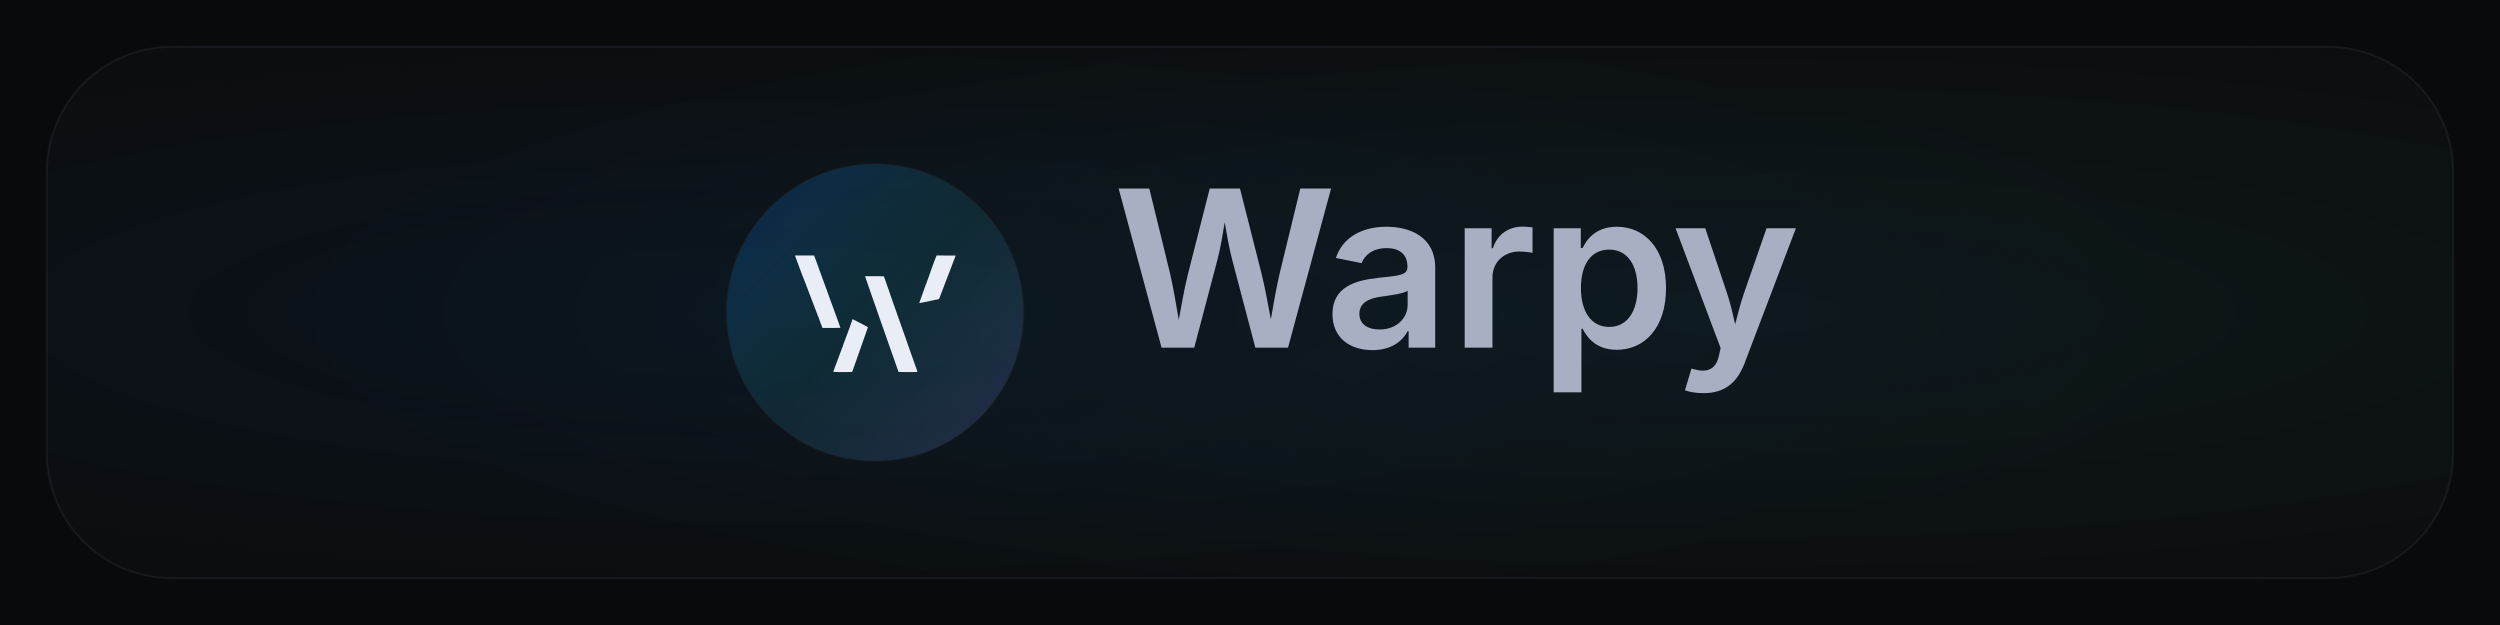
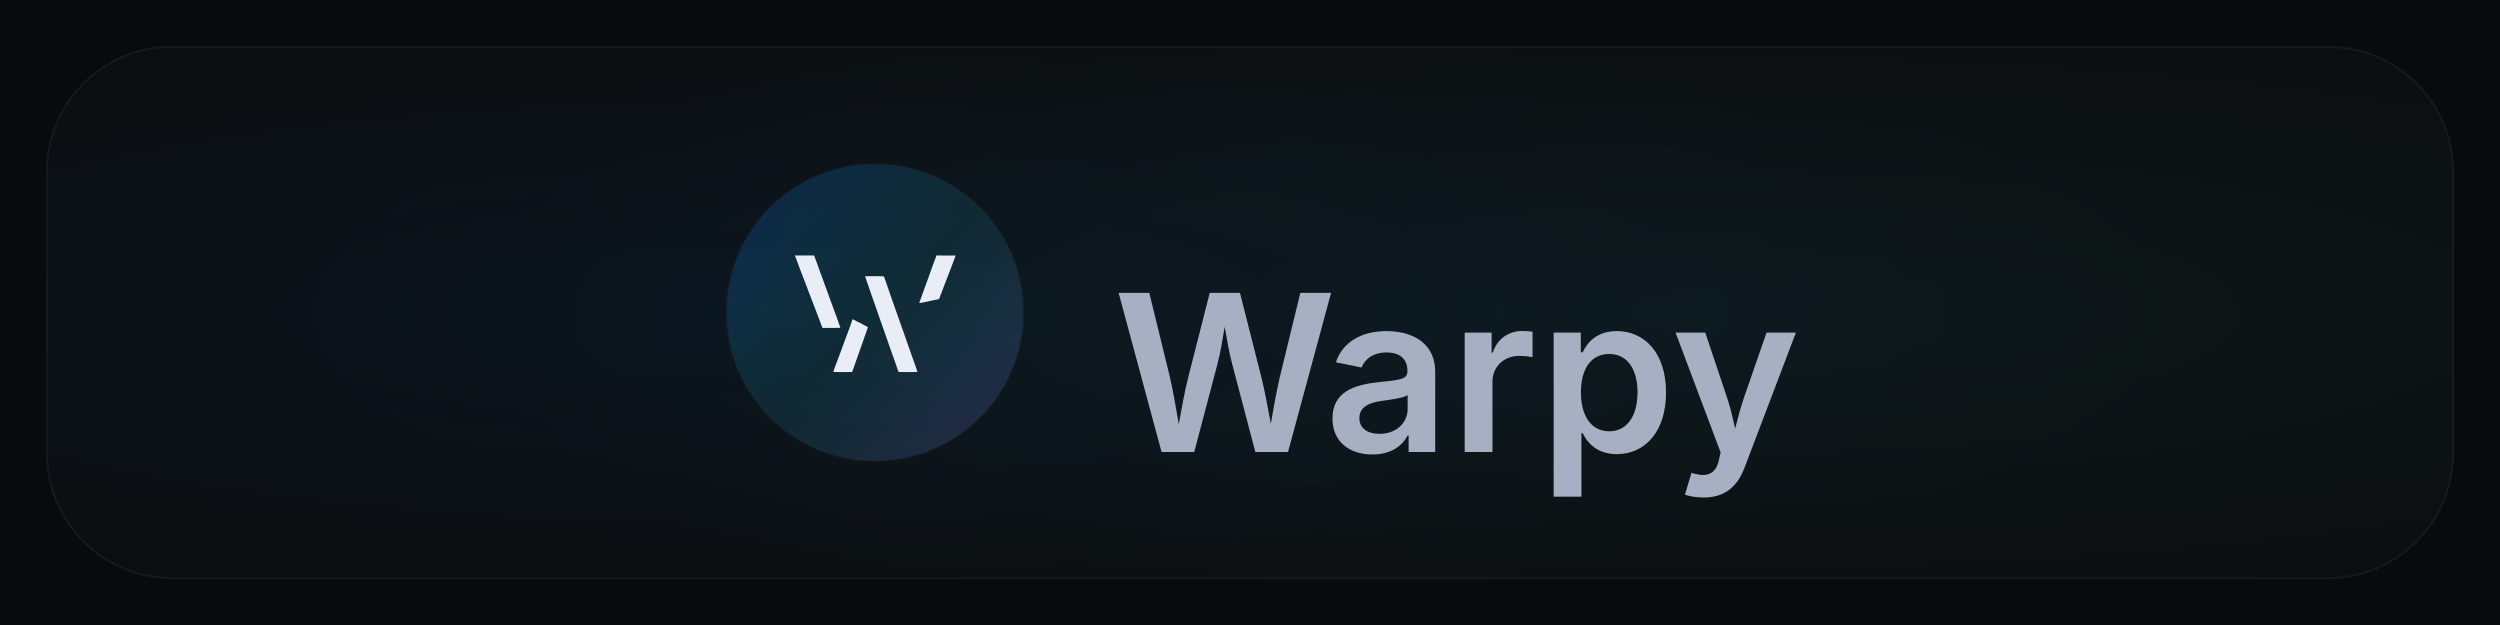
<svg xmlns="http://www.w3.org/2000/svg" width="1280" height="320" viewBox="0 0 1280 320" role="img" aria-labelledby="title desc">
  <defs>
    <radialGradient id="primaryGlow" cx="30%" cy="50%" r="60%">
      <stop offset="0%" stop-color="#006eff" stop-opacity="0.12" />
      <stop offset="100%" stop-color="#006eff" stop-opacity="0" />
    </radialGradient>
    <radialGradient id="warpGlow" cx="70%" cy="50%" r="60%">
      <stop offset="0%" stop-color="#33ddff" stop-opacity="0.10" />
      <stop offset="100%" stop-color="#33ddff" stop-opacity="0" />
    </radialGradient>
    <linearGradient id="logoShell" x1="372" y1="84" x2="524" y2="236" gradientUnits="userSpaceOnUse">
      <stop offset="0%" stop-color="#006eff" stop-opacity="0.22" />
      <stop offset="50%" stop-color="#33ddff" stop-opacity="0.10" />
      <stop offset="100%" stop-color="#9a7aff" stop-opacity="0.20" />
    </linearGradient>
  </defs>
  <rect width="1280" height="320" fill="#090a0b" />
  <rect x="24" y="24" width="1232" height="272" rx="64" fill="#121416" fill-opacity="0.30" stroke="#23262b" stroke-opacity="0.50" />
  <rect x="24" y="24" width="1232" height="272" rx="64" fill="url(#primaryGlow)" opacity="0.50" />
  <rect x="24" y="24" width="1232" height="272" rx="64" fill="url(#warpGlow)" opacity="0.50" />
  <circle cx="448" cy="160" r="76" fill="url(#logoShell)" stroke="#23262b" stroke-opacity="0.30" />
  <g transform="translate(394 108) scale(0.1)" fill="#e9edf5">
    <path fill-rule="evenodd" d="M 130.00 228.00 L 228.00 228.00 C 231.10 234.97 236.05 248.25 241.00 262.00 C 245.95 275.75 254.95 300.95 261.00 318.00 C 267.05 335.05 274.25 354.62 277.00 361.50 C 279.75 368.38 288.07 391.10 295.50 412.00 C 302.93 432.90 311.48 456.75 314.50 465.00 C 317.52 473.25 321.57 484.05 323.50 489.00 C 325.43 493.95 334.88 519.83 344.50 546.50 C 354.12 573.17 362.23 595.90 362.50 597.00 C 362.99 598.98 362.50 599.00 317.00 599.00 L 271.00 599.00 C 264.02 580.40 257.50 563.30 252.00 549.00 C 246.50 534.70 237.72 511.52 232.50 497.50 C 227.28 483.48 220.97 467.05 218.50 461.00 C 216.03 454.95 208.82 436.27 202.50 419.50 C 196.18 402.73 188.30 381.80 185.00 373.00 C 181.70 364.20 176.97 352.05 174.50 346.00 C 172.03 339.95 167.75 329.15 165.00 322.00 C 162.25 314.85 153.25 290.77 145.00 268.50 L 130.00 228.00 Z" />
    <path fill-rule="evenodd" d="M 855.00 228.00 C 930.17 228.00 952.23 228.22 952.50 228.50 C 952.77 228.78 951.65 232.38 950.00 236.50 C 948.35 240.62 944.08 251.88 940.50 261.50 C 936.92 271.12 928.60 293.18 922.00 310.50 C 915.40 327.82 907.52 348.07 904.50 355.50 C 901.48 362.93 892.25 387.23 884.00 409.50 C 875.75 431.77 868.55 450.45 868.00 451.00 C 867.45 451.55 864.98 452.23 862.50 452.50 C 860.02 452.77 851.25 454.57 843.00 456.50 C 834.75 458.43 815.85 462.48 801.00 465.50 C 786.15 468.52 772.42 471.23 770.50 471.50 C 767.83 471.88 767.00 471.64 767.00 470.50 C 767.00 469.68 767.67 467.43 768.50 465.50 C 769.33 463.57 772.92 453.68 776.50 443.50 C 780.08 433.32 787.05 413.75 792.00 400.00 C 796.95 386.25 801.67 373.43 802.50 371.50 C 803.33 369.57 807.15 359.23 811.00 348.50 C 814.85 337.77 820.92 320.68 824.50 310.50 C 828.08 300.32 834.38 282.77 838.50 271.50 C 842.62 260.23 848.02 245.82 850.50 239.50 L 855.00 228.00 Z" />
    <path fill-rule="evenodd" d="M 489.00 334.00 C 568.00 334.00 585.18 334.35 585.50 335.00 C 585.77 335.55 588.02 341.62 590.50 348.50 C 592.98 355.38 601.30 379.23 609.00 401.50 C 616.70 423.77 625.48 449.20 628.50 458.00 C 631.52 466.80 634.90 476.25 636.00 479.00 C 637.10 481.75 647.00 509.88 658.00 541.50 C 669.00 573.12 679.58 603.05 681.50 608.00 C 683.42 612.95 688.60 627.35 693.00 640.00 C 697.40 652.65 705.50 676.05 711.00 692.00 C 716.50 707.95 722.80 725.73 725.00 731.50 C 727.20 737.27 734.40 757.52 741.00 776.50 C 747.60 795.48 753.90 813.48 755.00 816.50 C 756.10 819.52 757.00 822.67 757.00 823.50 C 757.00 824.81 751.00 825.00 709.00 825.00 C 662.00 825.00 660.98 824.96 660.00 823.00 C 659.45 821.90 655.62 811.10 651.50 799.00 C 647.38 786.90 639.95 765.52 635.00 751.50 C 630.05 737.48 624.65 722.40 623.00 718.00 C 621.35 713.60 616.40 699.65 612.00 687.00 C 607.60 674.35 599.73 651.62 594.50 636.50 C 589.27 621.38 582.98 603.60 580.50 597.00 C 578.02 590.40 569.02 564.75 560.50 540.00 C 551.98 515.25 542.52 488.02 539.50 479.50 C 536.48 470.98 529.95 452.52 525.00 438.50 C 520.05 424.48 509.93 395.23 502.50 373.50 L 489.00 334.00 Z" />
    <path fill-rule="evenodd" d="M 425.00 554.00 C 456.00 569.50 469.05 576.25 474.00 579.00 C 478.95 581.75 487.50 586.25 493.00 589.00 C 498.50 591.75 503.23 594.45 503.50 595.00 C 503.77 595.55 502.20 600.73 500.00 606.50 C 497.80 612.27 489.48 635.90 481.50 659.00 C 473.52 682.10 464.52 707.75 461.50 716.00 C 458.48 724.25 451.50 743.83 446.00 759.50 C 440.50 775.17 433.30 795.88 430.00 805.50 C 426.70 815.12 423.55 823.45 423.00 824.00 C 422.36 824.64 404.83 825.00 374.50 825.00 C 343.83 825.00 326.82 824.65 326.50 824.00 C 326.23 823.45 328.25 817.15 331.00 810.00 C 333.75 802.85 339.82 786.65 344.50 774.00 C 349.18 761.35 354.57 746.95 356.50 742.00 C 358.43 737.05 362.70 725.58 366.00 716.50 C 369.30 707.42 375.60 690.10 380.00 678.00 C 384.40 665.90 390.02 650.60 392.50 644.00 C 394.98 637.40 397.68 630.42 398.50 628.50 C 399.32 626.58 403.82 614.42 408.50 601.50 C 413.18 588.58 418.80 572.60 421.00 566.00 L 425.00 554.00 Z" />
  </g>
-   <text x="570" y="178" fill="#a7b0c2" font-family="Space Grotesk, Inter, -apple-system, BlinkMacSystemFont, Segoe UI, sans-serif" font-size="112" font-weight="600" letter-spacing="0">Warpy</text>
+   <text x="570" y="190" fill="#a7b0c2" font-family="Space Grotesk, Inter, -apple-system, BlinkMacSystemFont, Segoe UI, sans-serif" font-size="112" font-weight="600" letter-spacing="0" dominant-baseline="middle">Warpy</text>
</svg>
